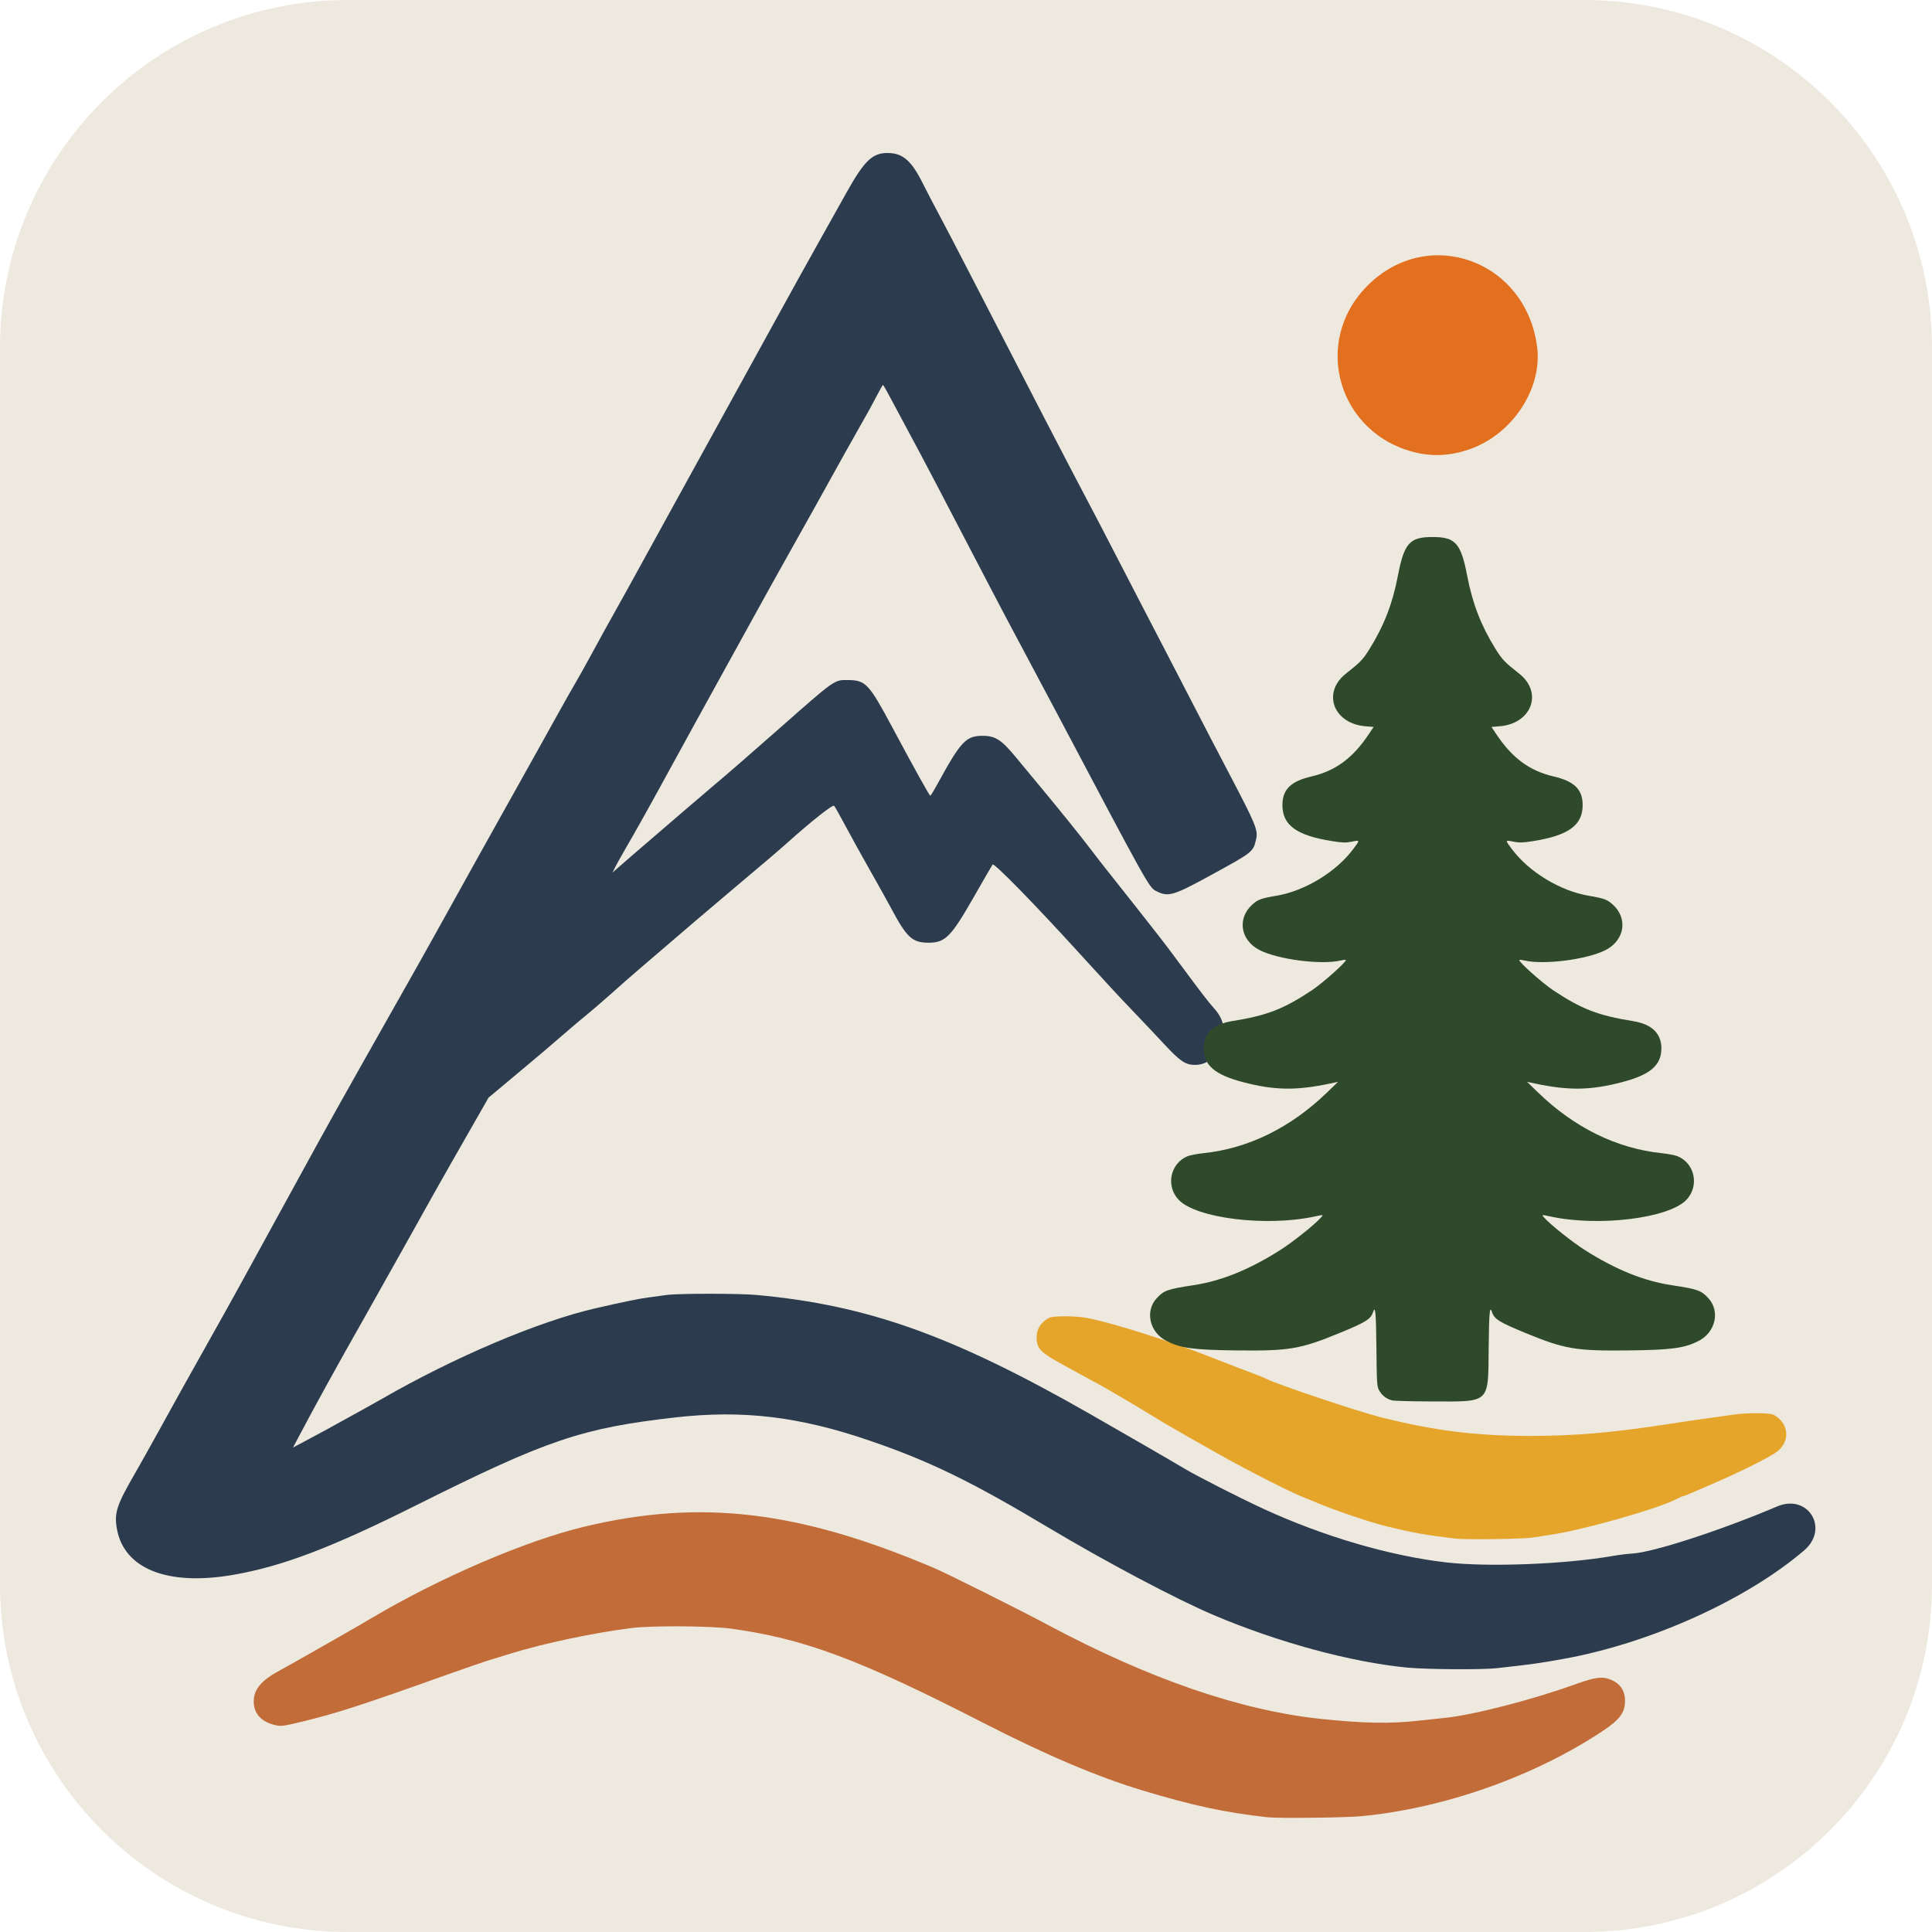
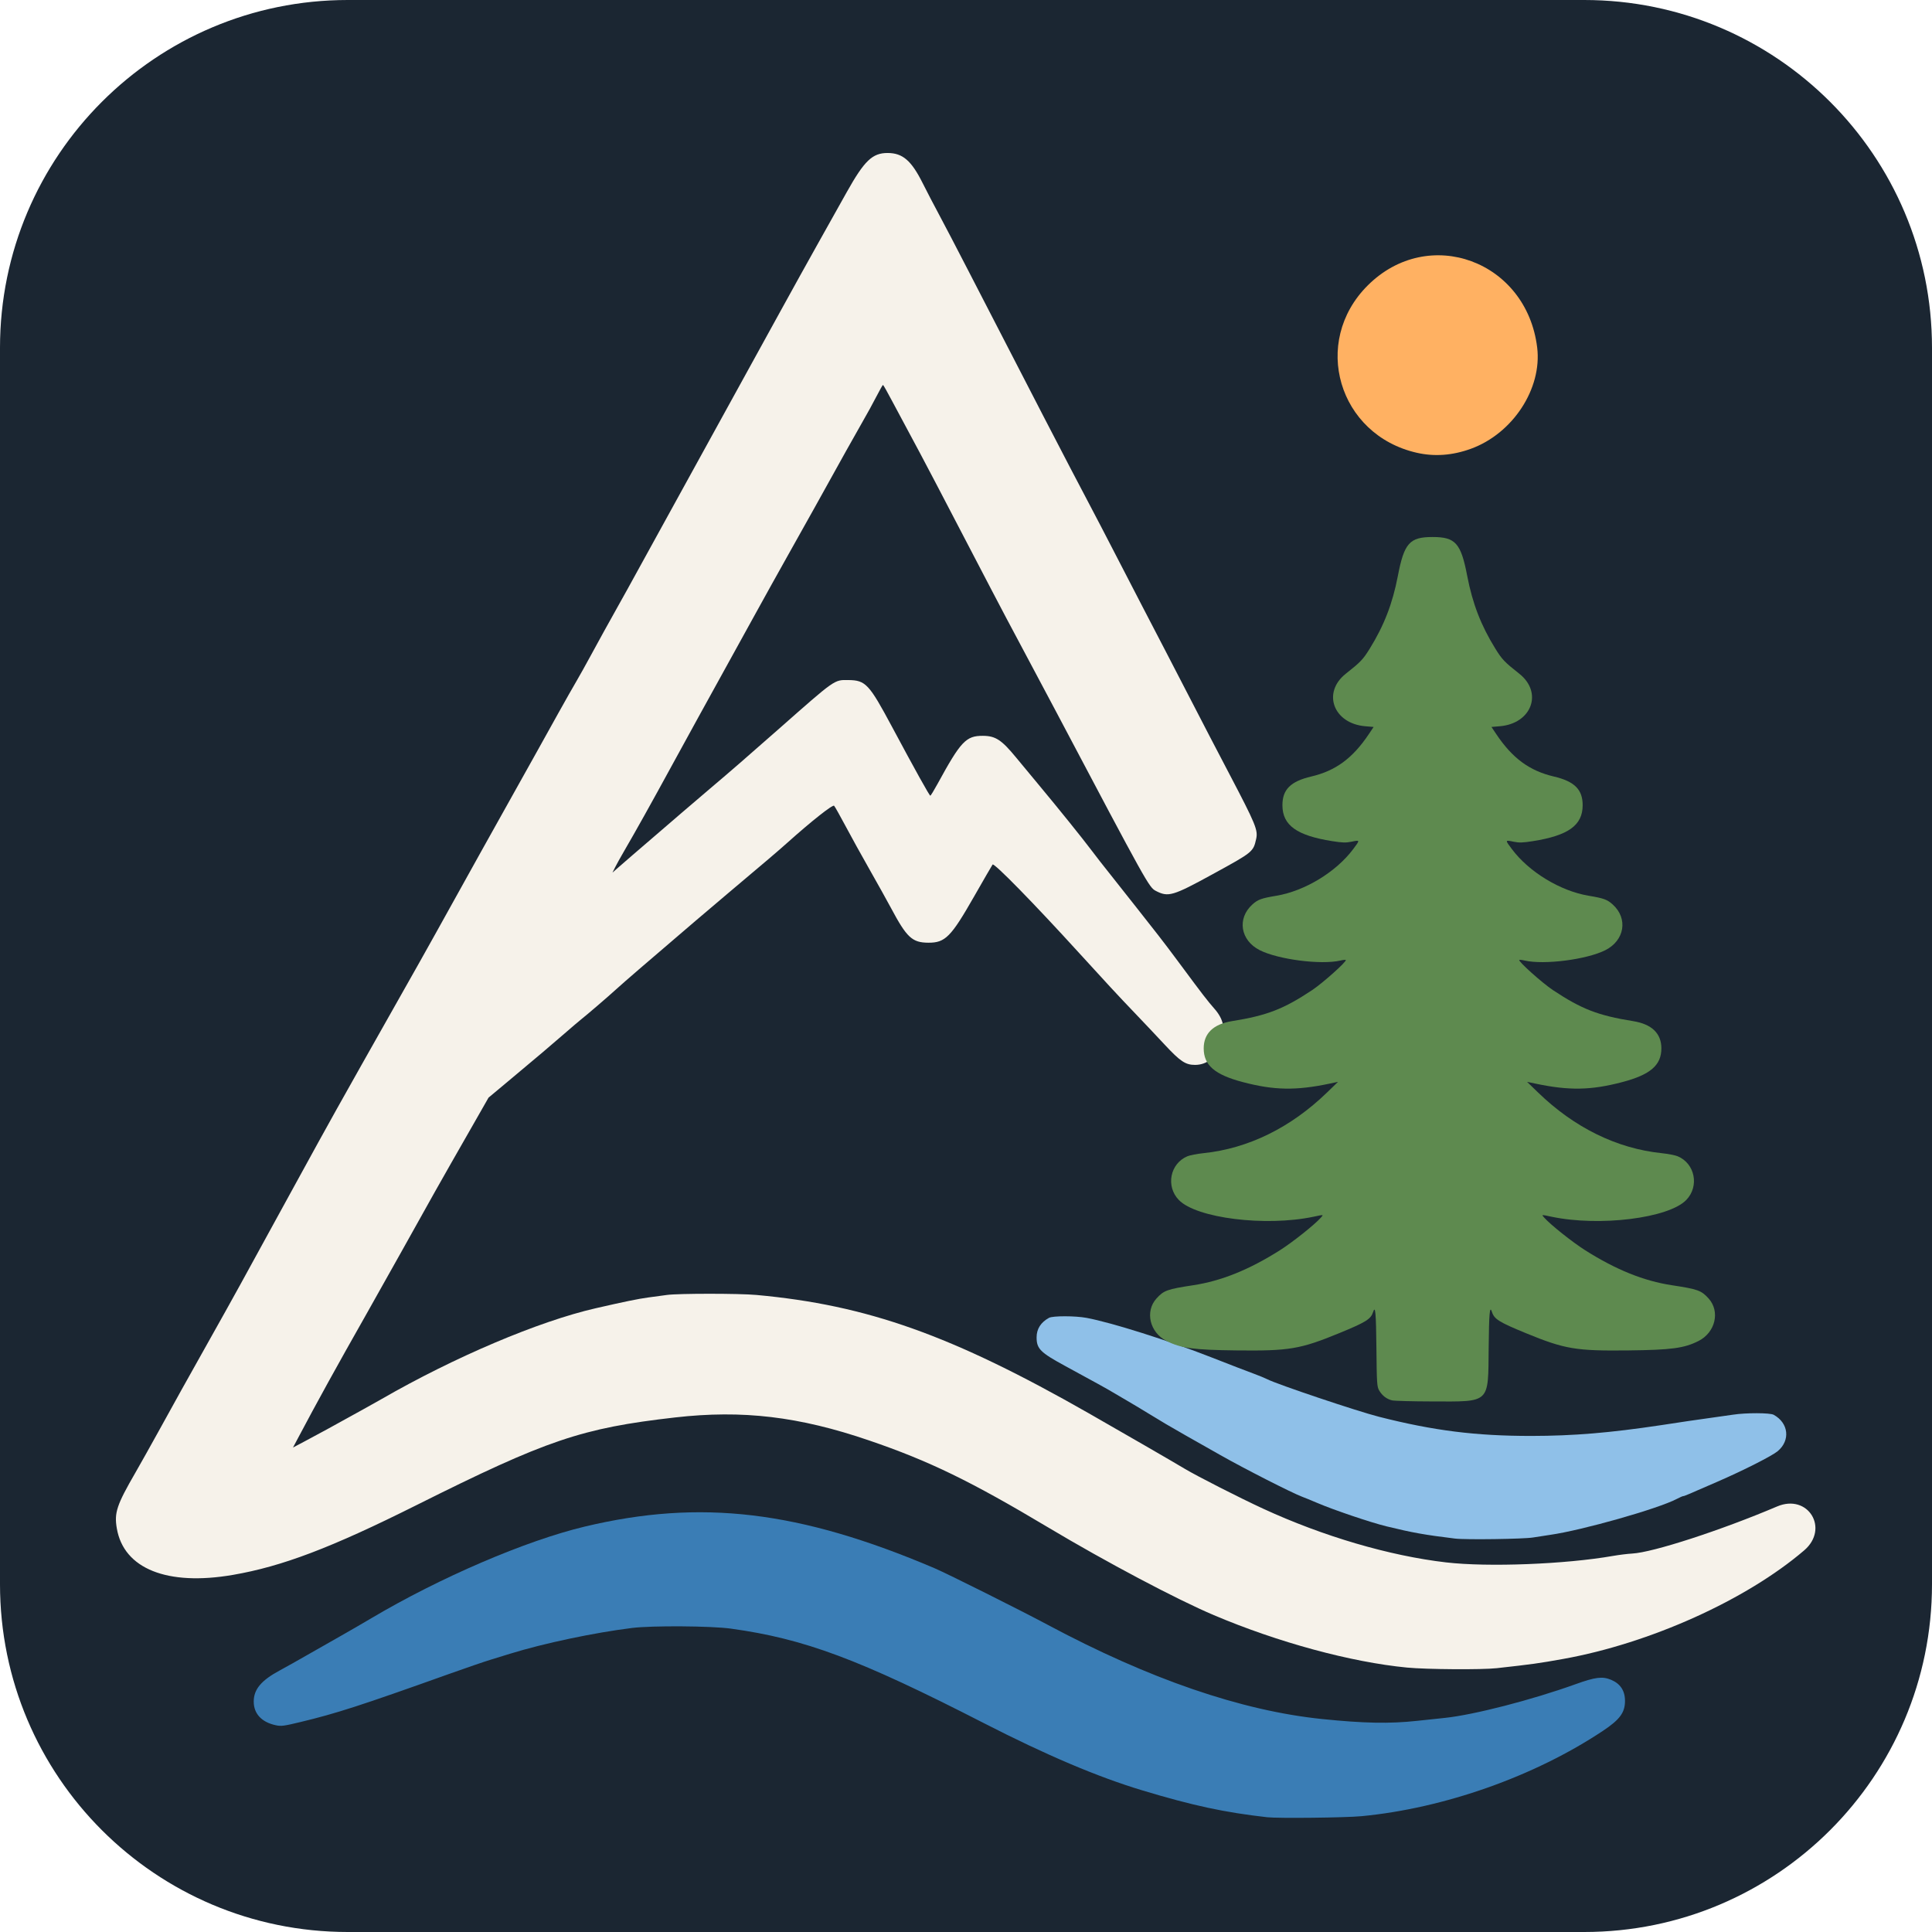
<svg xmlns="http://www.w3.org/2000/svg" viewBox="0 0 512.00 512.00" width="512" height="512" role="img" aria-label="Lakes Region AI small icon">
-   <rect width="512" height="512" rx="92.16" fill="#EEE9DF" />
+   <rect width="512" height="512" rx="92.16" fill="#1B2632" />
  <g transform="translate(30.72 40.34) scale(0.64228)" fill-rule="evenodd">
-     <path fill="#2C3B4D" d="M532.75,625.25 C509.62,623.02 479.50,614.85 453.00,603.61 C437.72,597.14 408.45,581.64 384.75,567.48 C352.64,548.30 335.59,540.01 310.76,531.53 C281.81,521.63 258.54,518.88 230.75,522.04 C192.16,526.44 177.91,531.27 124.00,558.23 C88.84,575.82 68.59,583.51 48.25,587.01 C21.18,591.67 3.22,584.48 0.37,567.82 C-0.74,561.36 0.31,558.19 8.08,544.75 C10.14,541.17 14.43,533.52 17.61,527.75 C24.91,514.49 28.59,507.88 38.91,489.50 C48.47,472.48 51.46,467.05 71.72,430.00 C79.91,415.01 88.59,399.26 91.00,395.00 C93.40,390.74 98.02,382.52 101.25,376.75 C104.48,370.98 110.33,360.62 114.24,353.75 C118.15,346.88 123.04,338.21 125.11,334.50 C127.18,330.79 130.32,325.16 132.10,322.00 C133.88,318.84 137.26,312.76 139.60,308.50 C141.95,304.24 147.01,295.12 150.85,288.25 C162.97,266.58 170.01,253.96 173.75,247.25 C175.74,243.68 179.68,236.59 182.51,231.50 C185.34,226.41 188.72,220.45 190.02,218.25 C191.31,216.05 193.95,211.32 195.88,207.75 C197.80,204.18 200.27,199.68 201.35,197.75 C206.28,189.01 214.77,173.64 224.85,155.25 C230.56,144.84 237.79,131.69 245.76,117.25 C250.14,109.30 260.41,90.64 274.24,65.50 C278.85,57.11 285.71,44.74 289.49,38.00 C293.26,31.26 298.68,21.59 301.53,16.50 C308.84,3.45 312.14,0.29 318.45,0.32 C324.61,0.34 328.21,3.43 332.87,12.75 C334.66,16.32 337.71,22.17 339.64,25.75 C341.57,29.33 347.09,39.90 351.90,49.25 C374.55,93.28 394.86,132.48 400.86,143.75 C403.06,147.88 408.97,159.24 414.00,169.00 C419.03,178.76 427.54,195.19 432.92,205.50 C438.29,215.81 444.17,227.18 445.99,230.75 C447.81,234.32 453.88,246.00 459.49,256.69 C470.32,277.36 471.29,279.71 470.47,283.36 C469.28,288.69 469.14,288.80 452.49,297.91 C436.06,306.91 434.20,307.45 429.07,304.78 C426.28,303.33 425.59,302.10 387.75,230.50 C382.59,220.74 375.94,208.25 372.99,202.75 C370.03,197.25 364.74,187.24 361.23,180.50 C340.54,140.75 332.33,125.08 327.54,116.25 C325.60,112.67 322.38,106.66 320.38,102.88 C318.38,99.09 316.64,96.00 316.50,96.01 C316.36,96.01 315.12,98.19 313.75,100.86 C312.38,103.53 309.82,108.20 308.06,111.23 C306.31,114.27 303.26,119.68 301.28,123.25 C293.73,136.90 282.17,157.65 276.75,167.25 C273.66,172.75 267.46,183.89 263.00,192.00 C246.58,221.81 243.78,226.88 240.25,233.25 C238.26,236.82 233.20,246.05 229.01,253.75 C221.15,268.18 214.33,280.39 209.75,288.25 C208.31,290.73 206.62,293.76 206.00,295.00 L204.88,297.25 L206.32,295.96 C207.63,294.78 217.47,286.29 224.52,280.25 C226.12,278.88 230.18,275.39 233.52,272.50 C236.87,269.61 242.14,265.11 245.23,262.50 C253.79,255.26 260.13,249.75 273.17,238.26 C297.06,217.19 296.30,217.72 302.25,217.79 C309.34,217.88 310.76,219.40 320.18,237.00 C329.84,255.04 335.66,265.50 336.03,265.50 C336.20,265.50 337.54,263.31 339.01,260.63 C348.60,243.05 350.76,240.76 357.73,240.80 C362.92,240.83 365.40,242.44 371.38,249.70 C373.21,251.93 377.43,257.01 380.75,261.00 C389.05,270.97 398.67,282.91 402.50,288.00 C404.25,290.34 407.85,294.95 410.50,298.25 C413.14,301.55 417.99,307.69 421.28,311.89 C424.56,316.09 428.54,321.16 430.12,323.14 C431.70,325.13 436.07,330.91 439.83,336.00 C447.86,346.86 450.58,350.39 453.12,353.25 C457.10,357.72 457.94,361.91 456.02,367.69 C454.14,373.35 450.22,376.58 445.25,376.58 C441.32,376.58 439.18,375.15 432.73,368.23 C429.44,364.69 423.82,358.75 420.25,355.02 C413.76,348.25 408.25,342.30 397.51,330.50 C378.90,310.05 362.29,293.07 361.72,293.91 C361.40,294.37 357.92,300.38 354.00,307.25 C344.55,323.79 342.18,326.19 335.25,326.16 C328.54,326.14 326.32,324.08 319.75,311.75 C318.13,308.73 314.19,301.64 310.98,296.00 C307.77,290.36 303.29,282.26 301.03,278.00 C298.76,273.74 296.65,269.98 296.33,269.66 C295.75,269.07 287.06,275.94 277.00,284.94 C273.25,288.30 268.40,292.43 252.28,306.00 C244.57,312.49 237.23,318.76 215.77,337.18 C212.20,340.25 207.92,343.99 206.27,345.50 C203.08,348.42 194.32,355.94 191.69,358.02 C190.84,358.70 187.81,361.27 184.97,363.75 C179.38,368.62 174.18,373.02 161.75,383.40 L153.75,390.08 L147.57,400.91 C144.18,406.87 140.10,414.00 138.52,416.75 C135.36,422.23 130.46,430.96 117.75,453.75 C113.15,462.00 106.52,473.81 103.01,480.00 C91.27,500.70 82.93,515.81 75.11,530.60 L73.07,534.45 L77.91,531.89 C80.57,530.49 84.78,528.22 87.25,526.86 C99.80,519.96 106.56,516.21 109.50,514.52 C139.69,497.12 174.45,482.37 197.95,476.99 C209.67,474.30 215.63,473.08 219.50,472.56 C221.84,472.25 225.37,471.77 227.35,471.50 C232.02,470.85 257.16,470.85 264.25,471.50 C310.04,475.68 344.93,488.11 401.50,520.38 C415.42,528.33 435.83,540.12 441.00,543.22 C446.19,546.32 463.73,555.25 473.25,559.64 C498.09,571.10 525.44,579.13 548.83,581.85 C566.14,583.86 598.09,582.62 617.75,579.17 C620.23,578.74 623.78,578.30 625.66,578.20 C634.17,577.75 662.29,568.61 685.43,558.77 C698.18,553.35 707.12,567.89 696.57,576.91 C672.66,597.36 633.02,615.23 597.25,621.67 C587.01,623.51 584.52,623.86 569.72,625.50 C563.59,626.18 540.78,626.02 532.75,625.25 Z" />
-     <path fill="#C16C39" d="M475.00,687.00 C457.41,685.01 444.32,682.20 423.50,675.92 C405.02,670.35 383.88,661.38 358.00,648.11 C306.61,621.78 284.10,613.37 253.75,609.18 C245.62,608.05 221.16,607.89 213.00,608.90 C197.26,610.86 176.64,615.21 162.75,619.50 C161.10,620.01 157.50,621.12 154.75,621.96 C152.00,622.80 144.35,625.42 137.75,627.78 C100.93,640.94 91.04,644.14 76.10,647.73 C69.26,649.38 68.19,649.52 65.95,649.04 C60.11,647.78 56.86,644.29 56.86,639.27 C56.86,634.26 59.93,630.57 67.50,626.48 C70.11,625.07 75.29,622.17 79.00,620.03 C82.71,617.90 88.67,614.51 92.25,612.49 C95.83,610.47 101.69,607.08 105.28,604.95 C133.68,588.10 169.14,572.87 193.50,567.06 C241.34,555.65 281.96,560.49 337.76,584.25 C343.03,586.49 373.12,601.54 384.25,607.49 C426.31,629.99 464.38,643.07 497.75,646.49 C514.95,648.25 525.53,648.45 536.75,647.24 C540.60,646.83 545.77,646.28 548.25,646.02 C560.20,644.79 584.25,638.59 602.25,632.11 C610.40,629.17 613.36,628.80 616.91,630.29 C620.74,631.88 622.66,634.80 622.66,639.00 C622.66,643.83 620.52,646.72 613.50,651.39 C585.31,670.14 548.10,683.29 514.00,686.56 C507.38,687.20 479.54,687.51 475.00,687.00 Z" />
-     <path fill="#E5A52B" d="M552.50,572.02 C539.87,570.47 535.09,569.62 524.19,566.96 C517.67,565.37 502.42,560.21 495.50,557.24 C493.16,556.24 490.43,555.12 489.44,554.76 C485.40,553.27 465.60,543.19 455.75,537.60 C449.98,534.33 443.56,530.70 441.50,529.53 C435.16,525.93 430.96,523.46 425.75,520.24 C423.00,518.55 419.06,516.19 417.00,515.00 C414.94,513.81 412.24,512.23 411.00,511.48 C408.72,510.11 404.57,507.82 391.58,500.76 C381.40,495.22 379.88,493.70 379.88,489.00 C379.88,485.52 381.61,482.80 385.00,480.94 C386.57,480.08 395.84,480.09 400.50,480.96 C410.72,482.86 434.30,490.31 451.75,497.15 C460.77,500.68 465.83,502.63 469.63,504.04 C471.76,504.83 474.19,505.83 475.04,506.27 C479.10,508.37 512.16,519.48 521.17,521.77 C543.74,527.51 561.08,529.68 584.00,529.67 C601.40,529.65 616.33,528.41 637.50,525.23 C640.11,524.83 645.17,524.07 648.75,523.53 C652.33,523.00 657.16,522.31 659.50,522.00 C661.84,521.69 665.33,521.20 667.25,520.90 C672.54,520.08 682.48,520.10 684.00,520.94 C690.20,524.35 690.98,531.54 685.64,535.98 C683.27,537.94 671.79,543.77 661.00,548.47 C647.86,554.20 647.15,554.50 646.68,554.50 C646.44,554.50 645.23,555.03 644.00,555.68 C636.30,559.72 604.89,568.63 591.75,570.49 C589.55,570.80 586.40,571.29 584.75,571.57 C580.97,572.22 556.85,572.56 552.50,572.02 Z" />
-     <path fill="#2F4A2A" d="M526.56,515.00 C524.36,514.48 522.49,513.06 521.25,510.95 C520.32,509.36 520.24,508.19 520.09,493.38 C519.95,478.99 519.65,475.65 518.76,478.46 C517.81,481.47 515.87,482.69 504.75,487.26 C488.66,493.87 484.12,494.63 462.50,494.39 C444.65,494.19 439.38,493.48 433.48,490.48 C426.54,486.96 424.51,478.31 429.35,472.95 C432.36,469.63 433.75,469.13 444.50,467.49 C456.09,465.73 467.55,461.11 480.25,453.07 C485.58,449.69 494.59,442.52 497.20,439.57 C498.33,438.30 498.46,438.31 494.12,439.23 C474.34,443.38 445.85,439.84 438.57,432.32 C433.09,426.66 434.94,417.27 442.12,414.27 C443.14,413.85 446.11,413.27 448.72,413.00 C467.22,411.08 484.73,402.48 499.75,387.93 L504.25,383.57 L500.75,384.31 C486.92,387.23 477.88,387.07 465.03,383.69 C453.37,380.63 448.83,376.72 448.83,369.75 C448.83,363.58 452.80,359.76 460.50,358.52 C474.98,356.19 481.73,353.58 493.57,345.72 C497.99,342.78 507.99,333.83 507.45,333.29 C507.33,333.16 506.33,333.26 505.24,333.52 C497.23,335.37 479.61,333.11 471.96,329.25 C463.97,325.22 462.51,316.18 468.90,310.40 C471.18,308.34 472.56,307.84 478.85,306.78 C490.55,304.82 503.43,296.99 510.49,287.57 C513.38,283.71 513.39,283.75 509.79,284.49 C507.52,284.96 506.05,284.92 501.88,284.26 C487.21,281.94 481.34,277.72 481.31,269.49 C481.28,262.97 484.66,259.59 493.24,257.58 C503.25,255.22 510.24,250.09 516.89,240.20 L518.94,237.14 L515.52,236.85 C502.32,235.75 497.59,222.94 507.50,215.14 C513.49,210.42 514.57,209.30 517.32,204.86 C523.26,195.26 526.74,186.27 528.94,174.83 C531.54,161.28 533.78,158.77 543.25,158.77 C552.72,158.77 554.96,161.28 557.56,174.83 C559.76,186.27 563.24,195.26 569.18,204.86 C571.93,209.30 573.01,210.42 579.00,215.14 C588.91,222.94 584.18,235.75 570.98,236.85 L567.56,237.14 L569.61,240.20 C576.26,250.09 583.25,255.22 593.26,257.58 C601.84,259.59 605.22,262.97 605.19,269.49 C605.16,277.72 599.29,281.94 584.62,284.26 C580.45,284.92 578.98,284.96 576.71,284.49 C573.11,283.75 573.12,283.71 576.01,287.57 C583.07,296.99 595.95,304.82 607.65,306.78 C613.94,307.84 615.32,308.34 617.60,310.40 C623.99,316.18 622.53,325.22 614.54,329.25 C606.89,333.11 589.27,335.37 581.26,333.52 C580.17,333.26 579.17,333.16 579.05,333.29 C578.51,333.83 588.51,342.78 592.93,345.72 C604.77,353.58 611.52,356.19 626.00,358.52 C633.70,359.76 637.67,363.58 637.67,369.75 C637.67,376.72 633.13,380.63 621.47,383.69 C608.62,387.07 599.58,387.23 585.75,384.31 L582.25,383.57 L586.75,387.93 C601.77,402.48 619.28,411.08 637.78,413.00 C640.39,413.27 643.36,413.85 644.38,414.27 C651.56,417.27 653.41,426.66 647.93,432.32 C640.65,439.84 612.16,443.38 592.38,439.23 C588.04,438.31 588.17,438.30 589.30,439.57 C591.91,442.52 600.92,449.69 606.25,453.07 C618.95,461.11 630.41,465.73 642.00,467.49 C652.75,469.13 654.14,469.63 657.15,472.95 C661.99,478.31 659.96,486.96 653.02,490.48 C647.12,493.48 641.85,494.19 624.00,494.39 C602.38,494.63 597.84,493.87 581.75,487.26 C570.63,482.69 568.69,481.47 567.74,478.46 C566.85,475.65 566.55,478.99 566.41,493.38 C566.18,516.53 567.26,515.50 543.00,515.44 C534.89,515.42 527.49,515.22 526.56,515.00 Z" />
-     <path fill="#E2701F" d="M536.75,124.01 C504.36,116.64 493.11,78.33 516.48,54.99 C541.58,29.93 582.10,44.78 586.43,80.62 C588.48,97.58 576.34,116.10 559.05,122.37 C551.48,125.12 544.05,125.67 536.75,124.01 Z" />
+     <path fill="#F6F2EA" d="M532.75,625.25 C509.62,623.02 479.50,614.85 453.00,603.61 C437.72,597.14 408.45,581.64 384.75,567.48 C352.64,548.30 335.59,540.01 310.76,531.53 C281.81,521.63 258.54,518.88 230.75,522.04 C192.16,526.44 177.91,531.27 124.00,558.23 C88.84,575.82 68.59,583.51 48.25,587.01 C21.18,591.67 3.22,584.48 0.37,567.82 C-0.74,561.36 0.31,558.19 8.08,544.75 C10.14,541.17 14.43,533.52 17.61,527.75 C24.91,514.49 28.59,507.88 38.91,489.50 C48.47,472.48 51.46,467.05 71.72,430.00 C79.91,415.01 88.59,399.26 91.00,395.00 C93.40,390.74 98.02,382.52 101.25,376.75 C104.48,370.98 110.33,360.62 114.24,353.75 C118.15,346.88 123.04,338.21 125.11,334.50 C127.18,330.79 130.32,325.16 132.10,322.00 C133.88,318.84 137.26,312.76 139.60,308.50 C141.95,304.24 147.01,295.12 150.85,288.25 C162.97,266.58 170.01,253.96 173.75,247.25 C175.74,243.68 179.68,236.59 182.51,231.50 C185.34,226.41 188.72,220.45 190.02,218.25 C191.31,216.05 193.95,211.32 195.88,207.75 C197.80,204.18 200.27,199.68 201.35,197.75 C206.28,189.01 214.77,173.64 224.85,155.25 C230.56,144.84 237.79,131.69 245.76,117.25 C250.14,109.30 260.41,90.64 274.24,65.50 C278.85,57.11 285.71,44.74 289.49,38.00 C293.26,31.26 298.68,21.59 301.53,16.50 C308.84,3.45 312.14,0.29 318.45,0.32 C324.61,0.34 328.21,3.43 332.87,12.75 C334.66,16.32 337.71,22.17 339.64,25.75 C341.57,29.33 347.09,39.90 351.90,49.25 C374.55,93.28 394.86,132.48 400.86,143.75 C403.06,147.88 408.97,159.24 414.00,169.00 C419.03,178.76 427.54,195.19 432.92,205.50 C438.29,215.81 444.17,227.18 445.99,230.75 C447.81,234.32 453.88,246.00 459.49,256.69 C470.32,277.36 471.29,279.71 470.47,283.36 C469.28,288.69 469.14,288.80 452.49,297.91 C436.06,306.91 434.20,307.45 429.07,304.78 C426.28,303.33 425.59,302.10 387.75,230.50 C382.59,220.74 375.94,208.25 372.99,202.75 C370.03,197.25 364.74,187.24 361.23,180.50 C340.54,140.75 332.33,125.08 327.54,116.25 C325.60,112.67 322.38,106.66 320.38,102.88 C318.38,99.09 316.64,96.00 316.50,96.01 C316.36,96.01 315.12,98.19 313.75,100.86 C312.38,103.53 309.82,108.20 308.06,111.23 C306.31,114.27 303.26,119.68 301.28,123.25 C293.73,136.90 282.17,157.65 276.75,167.25 C273.66,172.75 267.46,183.89 263.00,192.00 C246.58,221.81 243.78,226.88 240.25,233.25 C238.26,236.82 233.20,246.05 229.01,253.75 C221.15,268.18 214.33,280.39 209.75,288.25 C208.31,290.73 206.62,293.76 206.00,295.00 L204.88,297.25 L206.32,295.96 C207.63,294.78 217.47,286.29 224.52,280.25 C226.12,278.88 230.18,275.39 233.52,272.50 C236.87,269.61 242.14,265.11 245.23,262.50 C253.79,255.26 260.13,249.75 273.17,238.26 C297.06,217.19 296.30,217.72 302.25,217.79 C309.34,217.88 310.76,219.40 320.18,237.00 C329.84,255.04 335.66,265.50 336.03,265.50 C336.20,265.50 337.54,263.31 339.01,260.63 C348.60,243.05 350.76,240.76 357.73,240.80 C362.92,240.83 365.40,242.44 371.38,249.70 C373.21,251.93 377.43,257.01 380.75,261.00 C389.05,270.97 398.67,282.91 402.50,288.00 C404.25,290.34 407.85,294.95 410.50,298.25 C413.14,301.55 417.99,307.69 421.28,311.89 C424.56,316.09 428.54,321.16 430.12,323.14 C431.70,325.13 436.07,330.91 439.83,336.00 C447.86,346.86 450.58,350.39 453.12,353.25 C457.10,357.72 457.94,361.91 456.02,367.69 C454.14,373.35 450.22,376.58 445.25,376.58 C441.32,376.58 439.18,375.15 432.73,368.23 C429.44,364.69 423.82,358.75 420.25,355.02 C413.76,348.25 408.25,342.30 397.51,330.50 C378.90,310.05 362.29,293.07 361.72,293.91 C361.40,294.37 357.92,300.38 354.00,307.25 C344.55,323.79 342.18,326.19 335.25,326.16 C328.54,326.14 326.32,324.08 319.75,311.75 C318.13,308.73 314.19,301.64 310.98,296.00 C307.77,290.36 303.29,282.26 301.03,278.00 C298.76,273.74 296.65,269.98 296.33,269.66 C295.75,269.07 287.06,275.94 277.00,284.94 C273.25,288.30 268.40,292.43 252.28,306.00 C244.57,312.49 237.23,318.76 215.77,337.18 C212.20,340.25 207.92,343.99 206.27,345.50 C203.08,348.42 194.32,355.94 191.69,358.02 C190.84,358.70 187.81,361.27 184.97,363.75 C179.38,368.62 174.18,373.02 161.75,383.40 L153.75,390.08 L147.57,400.91 C144.18,406.87 140.10,414.00 138.52,416.75 C135.36,422.23 130.46,430.96 117.75,453.75 C113.15,462.00 106.52,473.81 103.01,480.00 C91.27,500.70 82.93,515.81 75.11,530.60 L73.07,534.45 L77.91,531.89 C80.57,530.49 84.78,528.22 87.25,526.86 C99.80,519.96 106.56,516.21 109.50,514.52 C139.69,497.12 174.45,482.37 197.95,476.99 C209.67,474.30 215.63,473.08 219.50,472.56 C221.84,472.25 225.37,471.77 227.35,471.50 C232.02,470.85 257.16,470.85 264.25,471.50 C310.04,475.68 344.93,488.11 401.50,520.38 C415.42,528.33 435.83,540.12 441.00,543.22 C446.19,546.32 463.73,555.25 473.25,559.64 C498.09,571.10 525.44,579.13 548.83,581.85 C566.14,583.86 598.09,582.62 617.75,579.17 C620.23,578.74 623.78,578.30 625.66,578.20 C634.17,577.75 662.29,568.61 685.43,558.77 C698.18,553.35 707.12,567.89 696.57,576.91 C672.66,597.36 633.02,615.23 597.25,621.67 C587.01,623.51 584.52,623.86 569.72,625.50 C563.59,626.18 540.78,626.02 532.75,625.25 Z" />
+     <path fill="#3A7DB5" d="M475.00,687.00 C457.41,685.01 444.32,682.20 423.50,675.92 C405.02,670.35 383.88,661.38 358.00,648.11 C306.61,621.78 284.10,613.37 253.75,609.18 C245.62,608.05 221.16,607.89 213.00,608.90 C197.26,610.86 176.64,615.21 162.75,619.50 C161.10,620.01 157.50,621.12 154.75,621.96 C152.00,622.80 144.35,625.42 137.75,627.78 C100.93,640.94 91.04,644.14 76.10,647.73 C69.26,649.38 68.19,649.52 65.95,649.04 C60.11,647.78 56.86,644.29 56.86,639.27 C56.86,634.26 59.93,630.57 67.50,626.48 C70.11,625.07 75.29,622.17 79.00,620.03 C82.71,617.90 88.67,614.51 92.25,612.49 C95.83,610.47 101.69,607.08 105.28,604.95 C133.68,588.10 169.14,572.87 193.50,567.06 C241.34,555.65 281.96,560.49 337.76,584.25 C343.03,586.49 373.12,601.54 384.25,607.49 C426.31,629.99 464.38,643.07 497.75,646.49 C514.95,648.25 525.53,648.45 536.75,647.24 C540.60,646.83 545.77,646.28 548.25,646.02 C560.20,644.79 584.25,638.59 602.25,632.11 C610.40,629.17 613.36,628.80 616.91,630.29 C620.74,631.88 622.66,634.80 622.66,639.00 C622.66,643.83 620.52,646.72 613.50,651.39 C585.31,670.14 548.10,683.29 514.00,686.56 C507.38,687.20 479.54,687.51 475.00,687.00 Z" />
+     <path fill="#8FC0E8" d="M552.50,572.02 C539.87,570.47 535.09,569.62 524.19,566.96 C517.67,565.37 502.42,560.21 495.50,557.24 C493.16,556.24 490.43,555.12 489.44,554.76 C485.40,553.27 465.60,543.19 455.75,537.60 C449.98,534.33 443.56,530.70 441.50,529.53 C435.16,525.93 430.96,523.46 425.75,520.24 C423.00,518.55 419.06,516.19 417.00,515.00 C414.94,513.81 412.24,512.23 411.00,511.48 C408.72,510.11 404.57,507.82 391.58,500.76 C381.40,495.22 379.88,493.70 379.88,489.00 C379.88,485.52 381.61,482.80 385.00,480.94 C386.57,480.08 395.84,480.09 400.50,480.96 C410.72,482.86 434.30,490.31 451.75,497.15 C460.77,500.68 465.83,502.63 469.63,504.04 C471.76,504.83 474.19,505.83 475.04,506.27 C479.10,508.37 512.16,519.48 521.17,521.77 C543.74,527.51 561.08,529.68 584.00,529.67 C601.40,529.65 616.33,528.41 637.50,525.23 C640.11,524.83 645.17,524.07 648.75,523.53 C652.33,523.00 657.16,522.31 659.50,522.00 C661.84,521.69 665.33,521.20 667.25,520.90 C672.54,520.08 682.48,520.10 684.00,520.94 C690.20,524.35 690.98,531.54 685.64,535.98 C683.27,537.94 671.79,543.77 661.00,548.47 C647.86,554.20 647.15,554.50 646.68,554.50 C646.44,554.50 645.23,555.03 644.00,555.68 C636.30,559.72 604.89,568.63 591.75,570.49 C589.55,570.80 586.40,571.29 584.75,571.57 C580.97,572.22 556.85,572.56 552.50,572.02 Z" />
+     <path fill="#5E8A4F" d="M526.56,515.00 C524.36,514.48 522.49,513.06 521.25,510.95 C520.32,509.36 520.24,508.19 520.09,493.38 C519.95,478.99 519.65,475.65 518.76,478.46 C517.81,481.47 515.87,482.69 504.75,487.26 C488.66,493.87 484.12,494.63 462.50,494.39 C444.65,494.19 439.38,493.48 433.48,490.48 C426.54,486.96 424.51,478.31 429.35,472.95 C432.36,469.63 433.75,469.13 444.50,467.49 C456.09,465.73 467.55,461.11 480.25,453.07 C485.58,449.69 494.59,442.52 497.20,439.57 C498.33,438.30 498.46,438.31 494.12,439.23 C474.34,443.38 445.85,439.84 438.57,432.32 C433.09,426.66 434.94,417.27 442.12,414.27 C443.14,413.85 446.11,413.27 448.72,413.00 C467.22,411.08 484.73,402.48 499.75,387.93 L504.25,383.57 L500.75,384.31 C486.92,387.23 477.88,387.07 465.03,383.69 C453.37,380.63 448.83,376.72 448.83,369.75 C448.83,363.58 452.80,359.76 460.50,358.52 C474.98,356.19 481.73,353.58 493.57,345.72 C497.99,342.78 507.99,333.83 507.45,333.29 C507.33,333.16 506.33,333.26 505.24,333.52 C497.23,335.37 479.61,333.11 471.96,329.25 C463.97,325.22 462.51,316.18 468.90,310.40 C471.18,308.34 472.56,307.84 478.85,306.78 C490.55,304.82 503.43,296.99 510.49,287.57 C513.38,283.71 513.39,283.75 509.79,284.49 C507.52,284.96 506.05,284.92 501.88,284.26 C487.21,281.94 481.34,277.72 481.31,269.49 C481.28,262.97 484.66,259.59 493.24,257.58 C503.25,255.22 510.24,250.09 516.89,240.20 L518.94,237.14 L515.52,236.85 C502.32,235.75 497.59,222.94 507.50,215.14 C513.49,210.42 514.57,209.30 517.32,204.86 C523.26,195.26 526.74,186.27 528.94,174.83 C531.54,161.28 533.78,158.77 543.25,158.77 C552.72,158.77 554.96,161.28 557.56,174.83 C559.76,186.27 563.24,195.26 569.18,204.86 C571.93,209.30 573.01,210.42 579.00,215.14 C588.91,222.94 584.18,235.75 570.98,236.85 L567.56,237.14 L569.61,240.20 C576.26,250.09 583.25,255.22 593.26,257.58 C601.84,259.59 605.22,262.97 605.19,269.49 C605.16,277.72 599.29,281.94 584.62,284.26 C580.45,284.92 578.98,284.96 576.71,284.49 C573.11,283.75 573.12,283.71 576.01,287.57 C583.07,296.99 595.95,304.82 607.65,306.78 C613.94,307.84 615.32,308.34 617.60,310.40 C623.99,316.18 622.53,325.22 614.54,329.25 C606.89,333.11 589.27,335.37 581.26,333.52 C580.17,333.26 579.17,333.16 579.05,333.29 C578.51,333.83 588.51,342.78 592.93,345.72 C604.77,353.58 611.52,356.19 626.00,358.52 C633.70,359.76 637.67,363.58 637.67,369.75 C637.67,376.72 633.13,380.63 621.47,383.69 C608.62,387.07 599.58,387.23 585.75,384.31 L582.25,383.57 L586.75,387.93 C601.77,402.48 619.28,411.08 637.78,413.00 C640.39,413.27 643.36,413.85 644.38,414.27 C651.56,417.27 653.41,426.66 647.93,432.32 C640.65,439.84 612.16,443.38 592.38,439.23 C588.04,438.31 588.17,438.30 589.30,439.57 C591.91,442.52 600.92,449.69 606.25,453.07 C618.95,461.11 630.41,465.73 642.00,467.49 C652.75,469.13 654.14,469.63 657.15,472.95 C661.99,478.31 659.96,486.96 653.02,490.48 C647.12,493.48 641.85,494.19 624.00,494.39 C602.38,494.63 597.84,493.87 581.75,487.26 C570.63,482.69 568.69,481.47 567.74,478.46 C566.85,475.65 566.55,478.99 566.41,493.38 C566.18,516.53 567.26,515.50 543.00,515.44 C534.89,515.42 527.49,515.22 526.56,515.00 Z" />
+     <path fill="#FFB162" d="M536.75,124.01 C504.36,116.64 493.11,78.33 516.48,54.99 C541.58,29.93 582.10,44.78 586.43,80.62 C588.48,97.58 576.34,116.10 559.05,122.37 C551.48,125.12 544.05,125.67 536.75,124.01 Z" />
  </g>
</svg>
